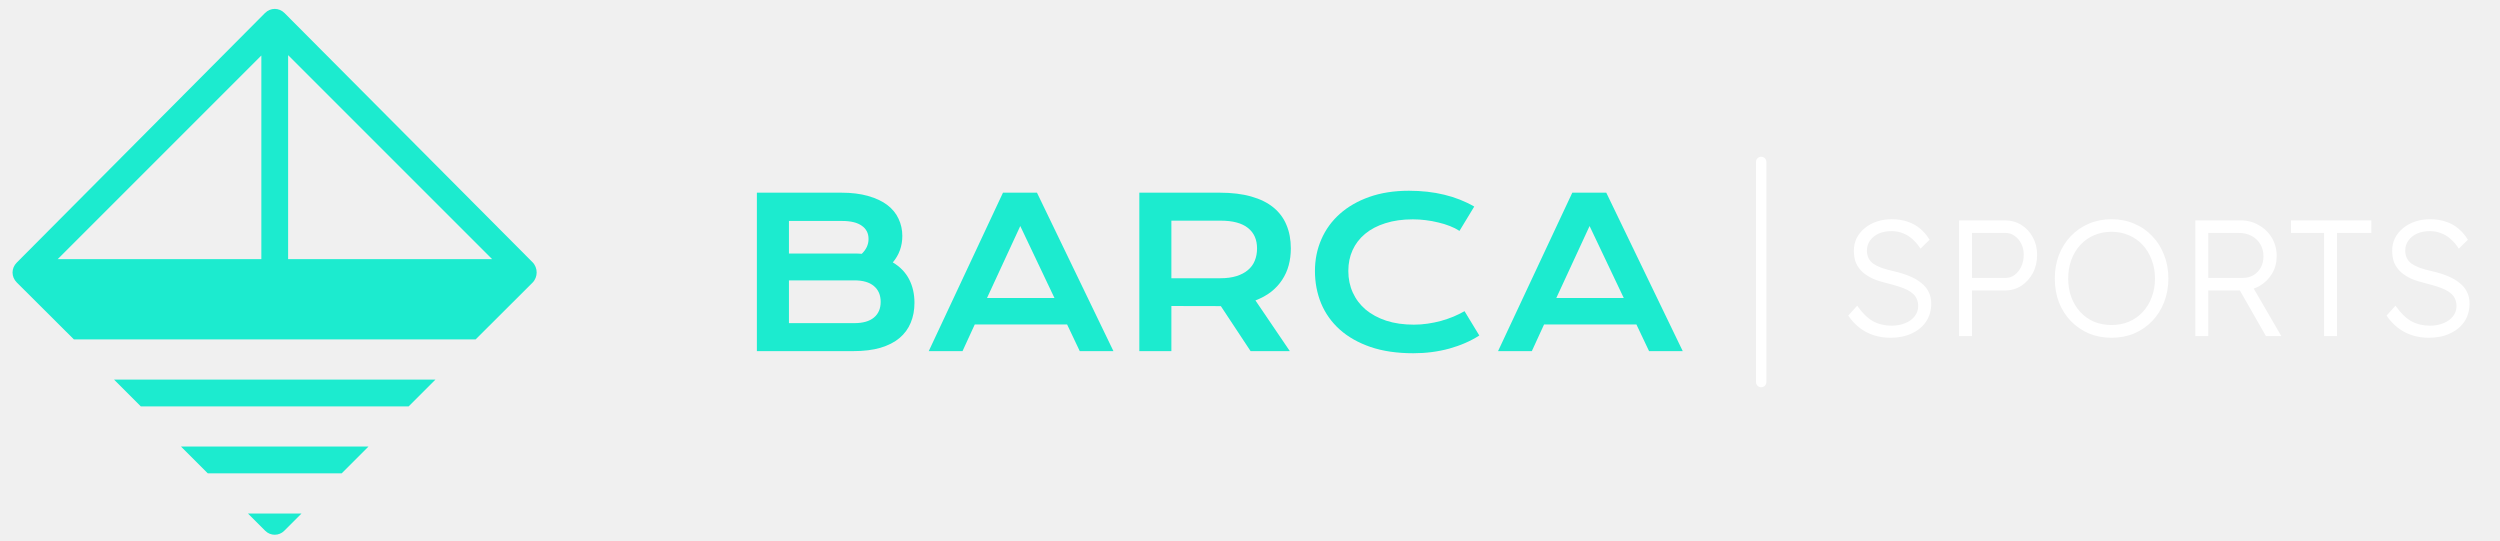
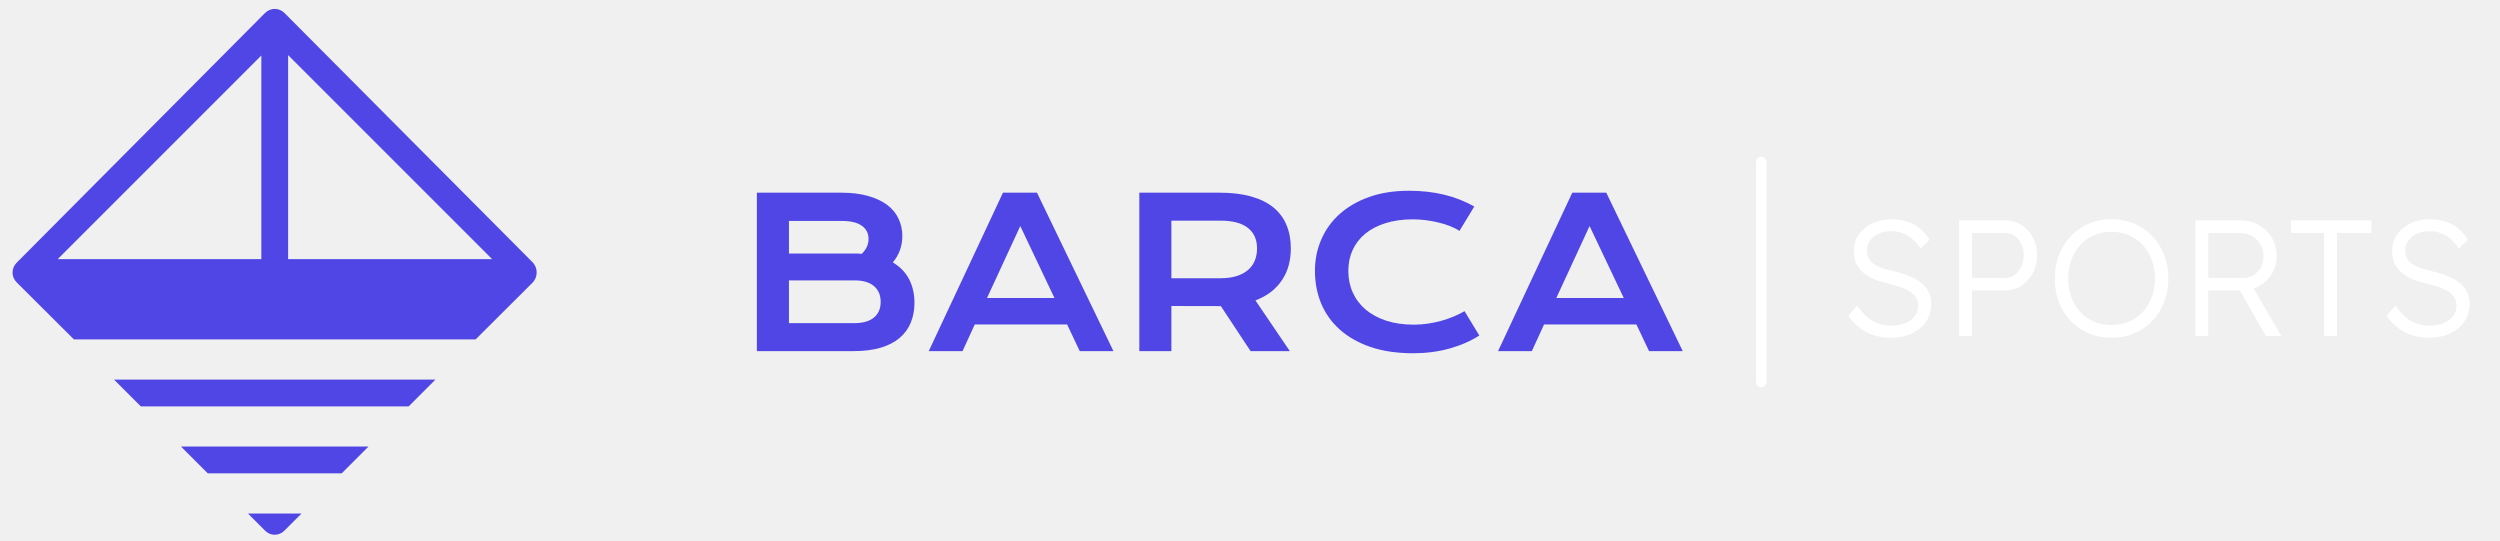
<svg xmlns="http://www.w3.org/2000/svg" width="273" height="59" viewBox="0 0 273 59" fill="none">
-   <path fill-rule="evenodd" clip-rule="evenodd" d="M31.035 57.966C30.464 58.537 29.538 58.537 28.967 57.966L27.076 56.075H32.926L31.035 57.966Z" fill="#1CEBCF" />
-   <path fill-rule="evenodd" clip-rule="evenodd" d="M37.313 51.688H22.689L19.764 48.763H40.238L37.313 51.688Z" fill="#1CEBCF" />
-   <path fill-rule="evenodd" clip-rule="evenodd" d="M44.626 44.376H15.377L12.452 41.451H47.55L44.626 44.376Z" fill="#1CEBCF" />
-   <path fill-rule="evenodd" clip-rule="evenodd" d="M1.827 30.841L8.067 37.061H51.94L58.147 30.872C58.756 30.263 58.756 29.239 58.147 28.63L31.076 1.429C30.467 0.819 29.54 0.819 28.931 1.429L1.827 28.679C1.218 29.288 1.218 30.231 1.827 30.841ZM28.539 6.059L6.303 28.295H28.539V6.059ZM31.463 6.021V28.295H53.738L31.463 6.021Z" fill="#1CEBCF" />
-   <path d="M82.651 21.041H91.874C93 21.041 93.98 21.162 94.812 21.406C95.651 21.642 96.347 21.971 96.899 22.391C97.451 22.812 97.86 23.314 98.125 23.897C98.397 24.472 98.534 25.096 98.534 25.767C98.534 26.867 98.188 27.83 97.496 28.656C98.291 29.129 98.883 29.741 99.274 30.494C99.664 31.247 99.859 32.103 99.859 33.062C99.859 33.866 99.723 34.593 99.45 35.243C99.185 35.892 98.777 36.449 98.225 36.914C97.68 37.372 96.987 37.726 96.148 37.977C95.316 38.22 94.333 38.342 93.199 38.342H82.651V21.041ZM93.221 27.682C93.523 27.682 93.818 27.693 94.105 27.715C94.598 27.243 94.845 26.704 94.845 26.099C94.845 25.472 94.598 24.989 94.105 24.649C93.619 24.302 92.905 24.129 91.962 24.129H86.153V27.682H93.221ZM93.287 35.287C94.23 35.287 94.944 35.084 95.43 34.678C95.924 34.272 96.17 33.7 96.17 32.962C96.17 32.224 95.924 31.649 95.43 31.236C94.944 30.822 94.23 30.616 93.287 30.616H86.153V35.287H93.287Z" fill="#1CEBCF" />
-   <path d="M109.526 21.041H113.237L121.587 38.342H117.909L116.528 35.431H106.444L105.108 38.342H101.419L109.526 21.041ZM115.148 32.542L111.414 24.683L107.781 32.542H115.148Z" fill="#1CEBCF" />
-   <path d="M124.414 21.041H133.195C134.52 21.041 135.669 21.181 136.641 21.461C137.613 21.734 138.419 22.133 139.06 22.657C139.7 23.181 140.175 23.819 140.484 24.572C140.801 25.325 140.959 26.177 140.959 27.129C140.959 27.771 140.882 28.383 140.727 28.966C140.573 29.542 140.333 30.073 140.01 30.56C139.693 31.047 139.292 31.483 138.806 31.866C138.32 32.243 137.749 32.556 137.094 32.807L140.849 38.342H136.564L133.316 33.427H133.217L127.915 33.416V38.342H124.414V21.041ZM133.283 30.383C133.946 30.383 134.524 30.306 135.017 30.151C135.518 29.996 135.934 29.778 136.265 29.498C136.604 29.217 136.854 28.878 137.016 28.479C137.186 28.073 137.27 27.623 137.27 27.129C137.27 26.162 136.939 25.417 136.276 24.893C135.614 24.361 134.616 24.096 133.283 24.096H127.915V30.383H133.283Z" fill="#1CEBCF" />
-   <path d="M143.592 29.586C143.592 28.354 143.824 27.206 144.288 26.144C144.751 25.074 145.422 24.148 146.298 23.365C147.181 22.576 148.256 21.956 149.523 21.506C150.797 21.055 152.236 20.83 153.841 20.83C155.248 20.83 156.536 20.974 157.707 21.262C158.885 21.543 159.979 21.974 160.987 22.557L159.375 25.214C159.073 25.015 158.723 24.837 158.326 24.683C157.935 24.527 157.516 24.398 157.066 24.295C156.625 24.184 156.164 24.099 155.686 24.041C155.215 23.981 154.747 23.952 154.283 23.952C153.164 23.952 152.166 24.092 151.29 24.372C150.414 24.646 149.674 25.033 149.07 25.535C148.474 26.029 148.017 26.623 147.7 27.317C147.391 28.003 147.237 28.76 147.237 29.586C147.237 30.442 147.399 31.228 147.723 31.944C148.047 32.66 148.514 33.28 149.125 33.804C149.744 34.32 150.495 34.726 151.378 35.021C152.269 35.309 153.274 35.453 154.394 35.453C154.902 35.453 155.406 35.416 155.907 35.342C156.407 35.269 156.89 35.169 157.354 35.044C157.825 34.911 158.278 34.756 158.712 34.578C159.147 34.394 159.551 34.195 159.927 33.981L161.54 36.637C160.597 37.243 159.507 37.719 158.27 38.065C157.033 38.405 155.719 38.575 154.327 38.575C152.553 38.575 150.995 38.346 149.655 37.888C148.315 37.423 147.196 36.789 146.298 35.984C145.399 35.173 144.722 34.221 144.266 33.128C143.816 32.029 143.592 30.848 143.592 29.586Z" fill="#1CEBCF" />
-   <path d="M171.694 21.041H175.405L183.755 38.342H180.077L178.696 35.431H168.612L167.276 38.342H163.587L171.694 21.041ZM177.316 32.542L173.582 24.683L169.949 32.542H177.316Z" fill="#1CEBCF" />
+   <path fill-rule="evenodd" clip-rule="evenodd" d="M31.035 57.966C30.464 58.537 29.538 58.537 28.967 57.966L27.076 56.075H32.926L31.035 57.966Z" fill="rgb(79 70 229)" />
+   <path fill-rule="evenodd" clip-rule="evenodd" d="M37.313 51.688H22.689L19.764 48.763H40.238L37.313 51.688Z" fill="rgb(79 70 229)" />
+   <path fill-rule="evenodd" clip-rule="evenodd" d="M44.626 44.376H15.377L12.452 41.451H47.55L44.626 44.376Z" fill="rgb(79 70 229)" />
+   <path fill-rule="evenodd" clip-rule="evenodd" d="M1.827 30.841L8.067 37.061H51.94L58.147 30.872C58.756 30.263 58.756 29.239 58.147 28.63L31.076 1.429C30.467 0.819 29.54 0.819 28.931 1.429L1.827 28.679C1.218 29.288 1.218 30.231 1.827 30.841ZM28.539 6.059L6.303 28.295H28.539V6.059ZM31.463 6.021V28.295H53.738L31.463 6.021Z" fill="rgb(79 70 229)" />
+   <path d="M82.651 21.041H91.874C93 21.041 93.98 21.162 94.812 21.406C95.651 21.642 96.347 21.971 96.899 22.391C97.451 22.812 97.86 23.314 98.125 23.897C98.397 24.472 98.534 25.096 98.534 25.767C98.534 26.867 98.188 27.83 97.496 28.656C98.291 29.129 98.883 29.741 99.274 30.494C99.664 31.247 99.859 32.103 99.859 33.062C99.859 33.866 99.723 34.593 99.45 35.243C99.185 35.892 98.777 36.449 98.225 36.914C97.68 37.372 96.987 37.726 96.148 37.977C95.316 38.22 94.333 38.342 93.199 38.342H82.651V21.041ZM93.221 27.682C93.523 27.682 93.818 27.693 94.105 27.715C94.598 27.243 94.845 26.704 94.845 26.099C94.845 25.472 94.598 24.989 94.105 24.649C93.619 24.302 92.905 24.129 91.962 24.129H86.153V27.682H93.221ZM93.287 35.287C94.23 35.287 94.944 35.084 95.43 34.678C95.924 34.272 96.17 33.7 96.17 32.962C96.17 32.224 95.924 31.649 95.43 31.236C94.944 30.822 94.23 30.616 93.287 30.616H86.153V35.287H93.287Z" fill="rgb(79 70 229)" />
+   <path d="M109.526 21.041H113.237L121.587 38.342H117.909L116.528 35.431H106.444L105.108 38.342H101.419L109.526 21.041ZM115.148 32.542L111.414 24.683L107.781 32.542H115.148Z" fill="rgb(79 70 229)" />
+   <path d="M124.414 21.041H133.195C134.52 21.041 135.669 21.181 136.641 21.461C137.613 21.734 138.419 22.133 139.06 22.657C139.7 23.181 140.175 23.819 140.484 24.572C140.801 25.325 140.959 26.177 140.959 27.129C140.959 27.771 140.882 28.383 140.727 28.966C140.573 29.542 140.333 30.073 140.01 30.56C139.693 31.047 139.292 31.483 138.806 31.866C138.32 32.243 137.749 32.556 137.094 32.807L140.849 38.342H136.564L133.316 33.427H133.217L127.915 33.416V38.342H124.414V21.041ZM133.283 30.383C133.946 30.383 134.524 30.306 135.017 30.151C135.518 29.996 135.934 29.778 136.265 29.498C136.604 29.217 136.854 28.878 137.016 28.479C137.186 28.073 137.27 27.623 137.27 27.129C137.27 26.162 136.939 25.417 136.276 24.893C135.614 24.361 134.616 24.096 133.283 24.096H127.915V30.383H133.283Z" fill="rgb(79 70 229)" />
+   <path d="M143.592 29.586C143.592 28.354 143.824 27.206 144.288 26.144C144.751 25.074 145.422 24.148 146.298 23.365C147.181 22.576 148.256 21.956 149.523 21.506C150.797 21.055 152.236 20.83 153.841 20.83C155.248 20.83 156.536 20.974 157.707 21.262C158.885 21.543 159.979 21.974 160.987 22.557L159.375 25.214C159.073 25.015 158.723 24.837 158.326 24.683C157.935 24.527 157.516 24.398 157.066 24.295C156.625 24.184 156.164 24.099 155.686 24.041C155.215 23.981 154.747 23.952 154.283 23.952C153.164 23.952 152.166 24.092 151.29 24.372C150.414 24.646 149.674 25.033 149.07 25.535C148.474 26.029 148.017 26.623 147.7 27.317C147.391 28.003 147.237 28.76 147.237 29.586C147.237 30.442 147.399 31.228 147.723 31.944C148.047 32.66 148.514 33.28 149.125 33.804C149.744 34.32 150.495 34.726 151.378 35.021C152.269 35.309 153.274 35.453 154.394 35.453C154.902 35.453 155.406 35.416 155.907 35.342C156.407 35.269 156.89 35.169 157.354 35.044C157.825 34.911 158.278 34.756 158.712 34.578C159.147 34.394 159.551 34.195 159.927 33.981L161.54 36.637C160.597 37.243 159.507 37.719 158.27 38.065C157.033 38.405 155.719 38.575 154.327 38.575C152.553 38.575 150.995 38.346 149.655 37.888C148.315 37.423 147.196 36.789 146.298 35.984C145.399 35.173 144.722 34.221 144.266 33.128C143.816 32.029 143.592 30.848 143.592 29.586Z" fill="rgb(79 70 229" />
+   <path d="M171.694 21.041H175.405L183.755 38.342H180.077L178.696 35.431H168.612L167.276 38.342H163.587L171.694 21.041ZM177.316 32.542L173.582 24.683L169.949 32.542H177.316Z" fill="rgb(79 70 229)" />
  <rect x="191.755" y="17.117" width="1.135" height="25.171" rx="0.567" fill="white" />
  <path d="M206.432 36.883C205.794 36.883 205.192 36.793 204.626 36.612C204.061 36.432 203.543 36.161 203.074 35.8C202.604 35.439 202.189 34.993 201.828 34.464L202.803 33.381C203.369 34.187 203.946 34.753 204.536 35.078C205.138 35.403 205.812 35.565 206.558 35.565C207.1 35.565 207.593 35.475 208.038 35.294C208.484 35.114 208.833 34.861 209.086 34.536C209.338 34.211 209.465 33.838 209.465 33.417C209.465 33.14 209.417 32.893 209.32 32.676C209.236 32.46 209.104 32.267 208.923 32.099C208.743 31.93 208.52 31.78 208.255 31.648C207.99 31.515 207.683 31.395 207.334 31.286C206.997 31.178 206.618 31.07 206.197 30.962C205.583 30.817 205.042 30.648 204.572 30.456C204.115 30.251 203.724 30.005 203.399 29.716C203.086 29.427 202.845 29.096 202.677 28.723C202.52 28.338 202.442 27.886 202.442 27.369C202.442 26.875 202.544 26.418 202.749 25.997C202.966 25.576 203.26 25.215 203.633 24.914C204.007 24.601 204.446 24.36 204.951 24.192C205.457 24.023 205.998 23.939 206.576 23.939C207.226 23.939 207.804 24.029 208.309 24.209C208.827 24.378 209.284 24.631 209.681 24.968C210.079 25.305 210.422 25.708 210.71 26.177L209.717 27.152C209.465 26.755 209.176 26.412 208.851 26.123C208.538 25.834 208.189 25.618 207.804 25.473C207.431 25.317 207.015 25.239 206.558 25.239C206.029 25.239 205.559 25.329 205.15 25.509C204.753 25.69 204.44 25.943 204.211 26.268C203.983 26.581 203.868 26.942 203.868 27.351C203.868 27.652 203.922 27.922 204.031 28.163C204.139 28.392 204.307 28.596 204.536 28.777C204.777 28.945 205.084 29.102 205.457 29.246C205.842 29.379 206.299 29.505 206.829 29.625C207.455 29.77 208.014 29.945 208.508 30.149C209.013 30.354 209.441 30.6 209.79 30.889C210.151 31.166 210.422 31.491 210.602 31.864C210.795 32.237 210.891 32.664 210.891 33.146C210.891 33.892 210.704 34.548 210.331 35.114C209.958 35.667 209.435 36.101 208.761 36.413C208.099 36.727 207.322 36.883 206.432 36.883ZM213.931 36.702V24.065H218.932C219.594 24.065 220.189 24.228 220.719 24.553C221.249 24.878 221.67 25.329 221.983 25.907C222.296 26.472 222.452 27.11 222.452 27.82C222.452 28.566 222.296 29.234 221.983 29.824C221.67 30.402 221.249 30.865 220.719 31.214C220.189 31.551 219.594 31.72 218.932 31.72H215.339V36.702H213.931ZM215.339 30.348H219.004C219.377 30.348 219.708 30.239 219.997 30.023C220.298 29.794 220.539 29.493 220.719 29.12C220.9 28.735 220.99 28.296 220.99 27.802C220.99 27.357 220.9 26.96 220.719 26.611C220.539 26.25 220.298 25.967 219.997 25.762C219.708 25.546 219.377 25.437 219.004 25.437H215.339V30.348ZM230.577 36.883C229.687 36.883 228.862 36.727 228.104 36.413C227.358 36.089 226.702 35.637 226.136 35.059C225.583 34.482 225.149 33.802 224.836 33.02C224.536 32.225 224.385 31.359 224.385 30.42C224.385 29.481 224.536 28.621 224.836 27.838C225.149 27.044 225.583 26.358 226.136 25.78C226.702 25.19 227.358 24.739 228.104 24.426C228.862 24.101 229.687 23.939 230.577 23.939C231.48 23.939 232.304 24.101 233.051 24.426C233.809 24.739 234.465 25.19 235.018 25.78C235.584 26.358 236.017 27.044 236.318 27.838C236.631 28.621 236.788 29.481 236.788 30.42C236.788 31.347 236.631 32.207 236.318 33.002C236.017 33.784 235.584 34.47 235.018 35.059C234.465 35.637 233.809 36.089 233.051 36.413C232.304 36.727 231.48 36.883 230.577 36.883ZM230.577 35.493C231.263 35.493 231.895 35.373 232.473 35.132C233.063 34.879 233.568 34.524 233.989 34.067C234.411 33.609 234.736 33.074 234.964 32.46C235.205 31.834 235.325 31.154 235.325 30.42C235.325 29.674 235.205 28.994 234.964 28.38C234.736 27.754 234.411 27.212 233.989 26.755C233.568 26.298 233.063 25.943 232.473 25.69C231.895 25.437 231.263 25.311 230.577 25.311C229.891 25.311 229.253 25.437 228.664 25.69C228.086 25.943 227.587 26.298 227.165 26.755C226.744 27.212 226.419 27.754 226.19 28.38C225.962 28.994 225.847 29.674 225.847 30.42C225.847 31.154 225.962 31.834 226.19 32.46C226.419 33.074 226.744 33.609 227.165 34.067C227.587 34.524 228.086 34.879 228.664 35.132C229.253 35.373 229.891 35.493 230.577 35.493ZM239.733 36.702V24.065H244.68C245.414 24.065 246.076 24.24 246.666 24.589C247.267 24.926 247.743 25.389 248.092 25.979C248.441 26.569 248.615 27.236 248.615 27.983C248.615 28.681 248.447 29.313 248.11 29.878C247.773 30.444 247.316 30.895 246.738 31.232C246.16 31.557 245.51 31.72 244.788 31.72H241.141V36.702H239.733ZM247.442 36.702L244.265 31.142L245.619 30.673L249.121 36.702H247.442ZM241.141 30.348H244.914C245.36 30.348 245.751 30.245 246.088 30.041C246.425 29.836 246.69 29.559 246.882 29.21C247.075 28.849 247.171 28.44 247.171 27.983C247.171 27.489 247.057 27.05 246.828 26.665C246.599 26.28 246.281 25.979 245.871 25.762C245.474 25.546 245.017 25.437 244.499 25.437H241.141V30.348ZM253.79 36.702V25.437H250.179V24.065H258.953V25.437H255.198V36.702H253.79ZM265.216 36.883C264.578 36.883 263.977 36.793 263.411 36.612C262.845 36.432 262.328 36.161 261.858 35.8C261.389 35.439 260.974 34.993 260.613 34.464L261.588 33.381C262.153 34.187 262.731 34.753 263.321 35.078C263.922 35.403 264.596 35.565 265.343 35.565C265.884 35.565 266.378 35.475 266.823 35.294C267.268 35.114 267.617 34.861 267.87 34.536C268.123 34.211 268.249 33.838 268.249 33.417C268.249 33.14 268.201 32.893 268.105 32.676C268.02 32.46 267.888 32.267 267.708 32.099C267.527 31.93 267.304 31.78 267.04 31.648C266.775 31.515 266.468 31.395 266.119 31.286C265.782 31.178 265.403 31.07 264.982 30.962C264.368 30.817 263.826 30.648 263.357 30.456C262.899 30.251 262.508 30.005 262.183 29.716C261.87 29.427 261.63 29.096 261.461 28.723C261.305 28.338 261.226 27.886 261.226 27.369C261.226 26.875 261.329 26.418 261.533 25.997C261.75 25.576 262.045 25.215 262.418 24.914C262.791 24.601 263.23 24.36 263.736 24.192C264.241 24.023 264.783 23.939 265.361 23.939C266.011 23.939 266.588 24.029 267.094 24.209C267.611 24.378 268.069 24.631 268.466 24.968C268.863 25.305 269.206 25.708 269.495 26.177L268.502 27.152C268.249 26.755 267.96 26.412 267.635 26.123C267.322 25.834 266.973 25.618 266.588 25.473C266.215 25.317 265.8 25.239 265.343 25.239C264.813 25.239 264.344 25.329 263.934 25.509C263.537 25.69 263.224 25.943 262.996 26.268C262.767 26.581 262.653 26.942 262.653 27.351C262.653 27.652 262.707 27.922 262.815 28.163C262.923 28.392 263.092 28.596 263.321 28.777C263.561 28.945 263.868 29.102 264.241 29.246C264.626 29.379 265.084 29.505 265.613 29.625C266.239 29.77 266.799 29.945 267.292 30.149C267.798 30.354 268.225 30.6 268.574 30.889C268.935 31.166 269.206 31.491 269.387 31.864C269.579 32.237 269.675 32.664 269.675 33.146C269.675 33.892 269.489 34.548 269.116 35.114C268.743 35.667 268.219 36.101 267.545 36.413C266.883 36.727 266.107 36.883 265.216 36.883Z" fill="white" />
</svg>
